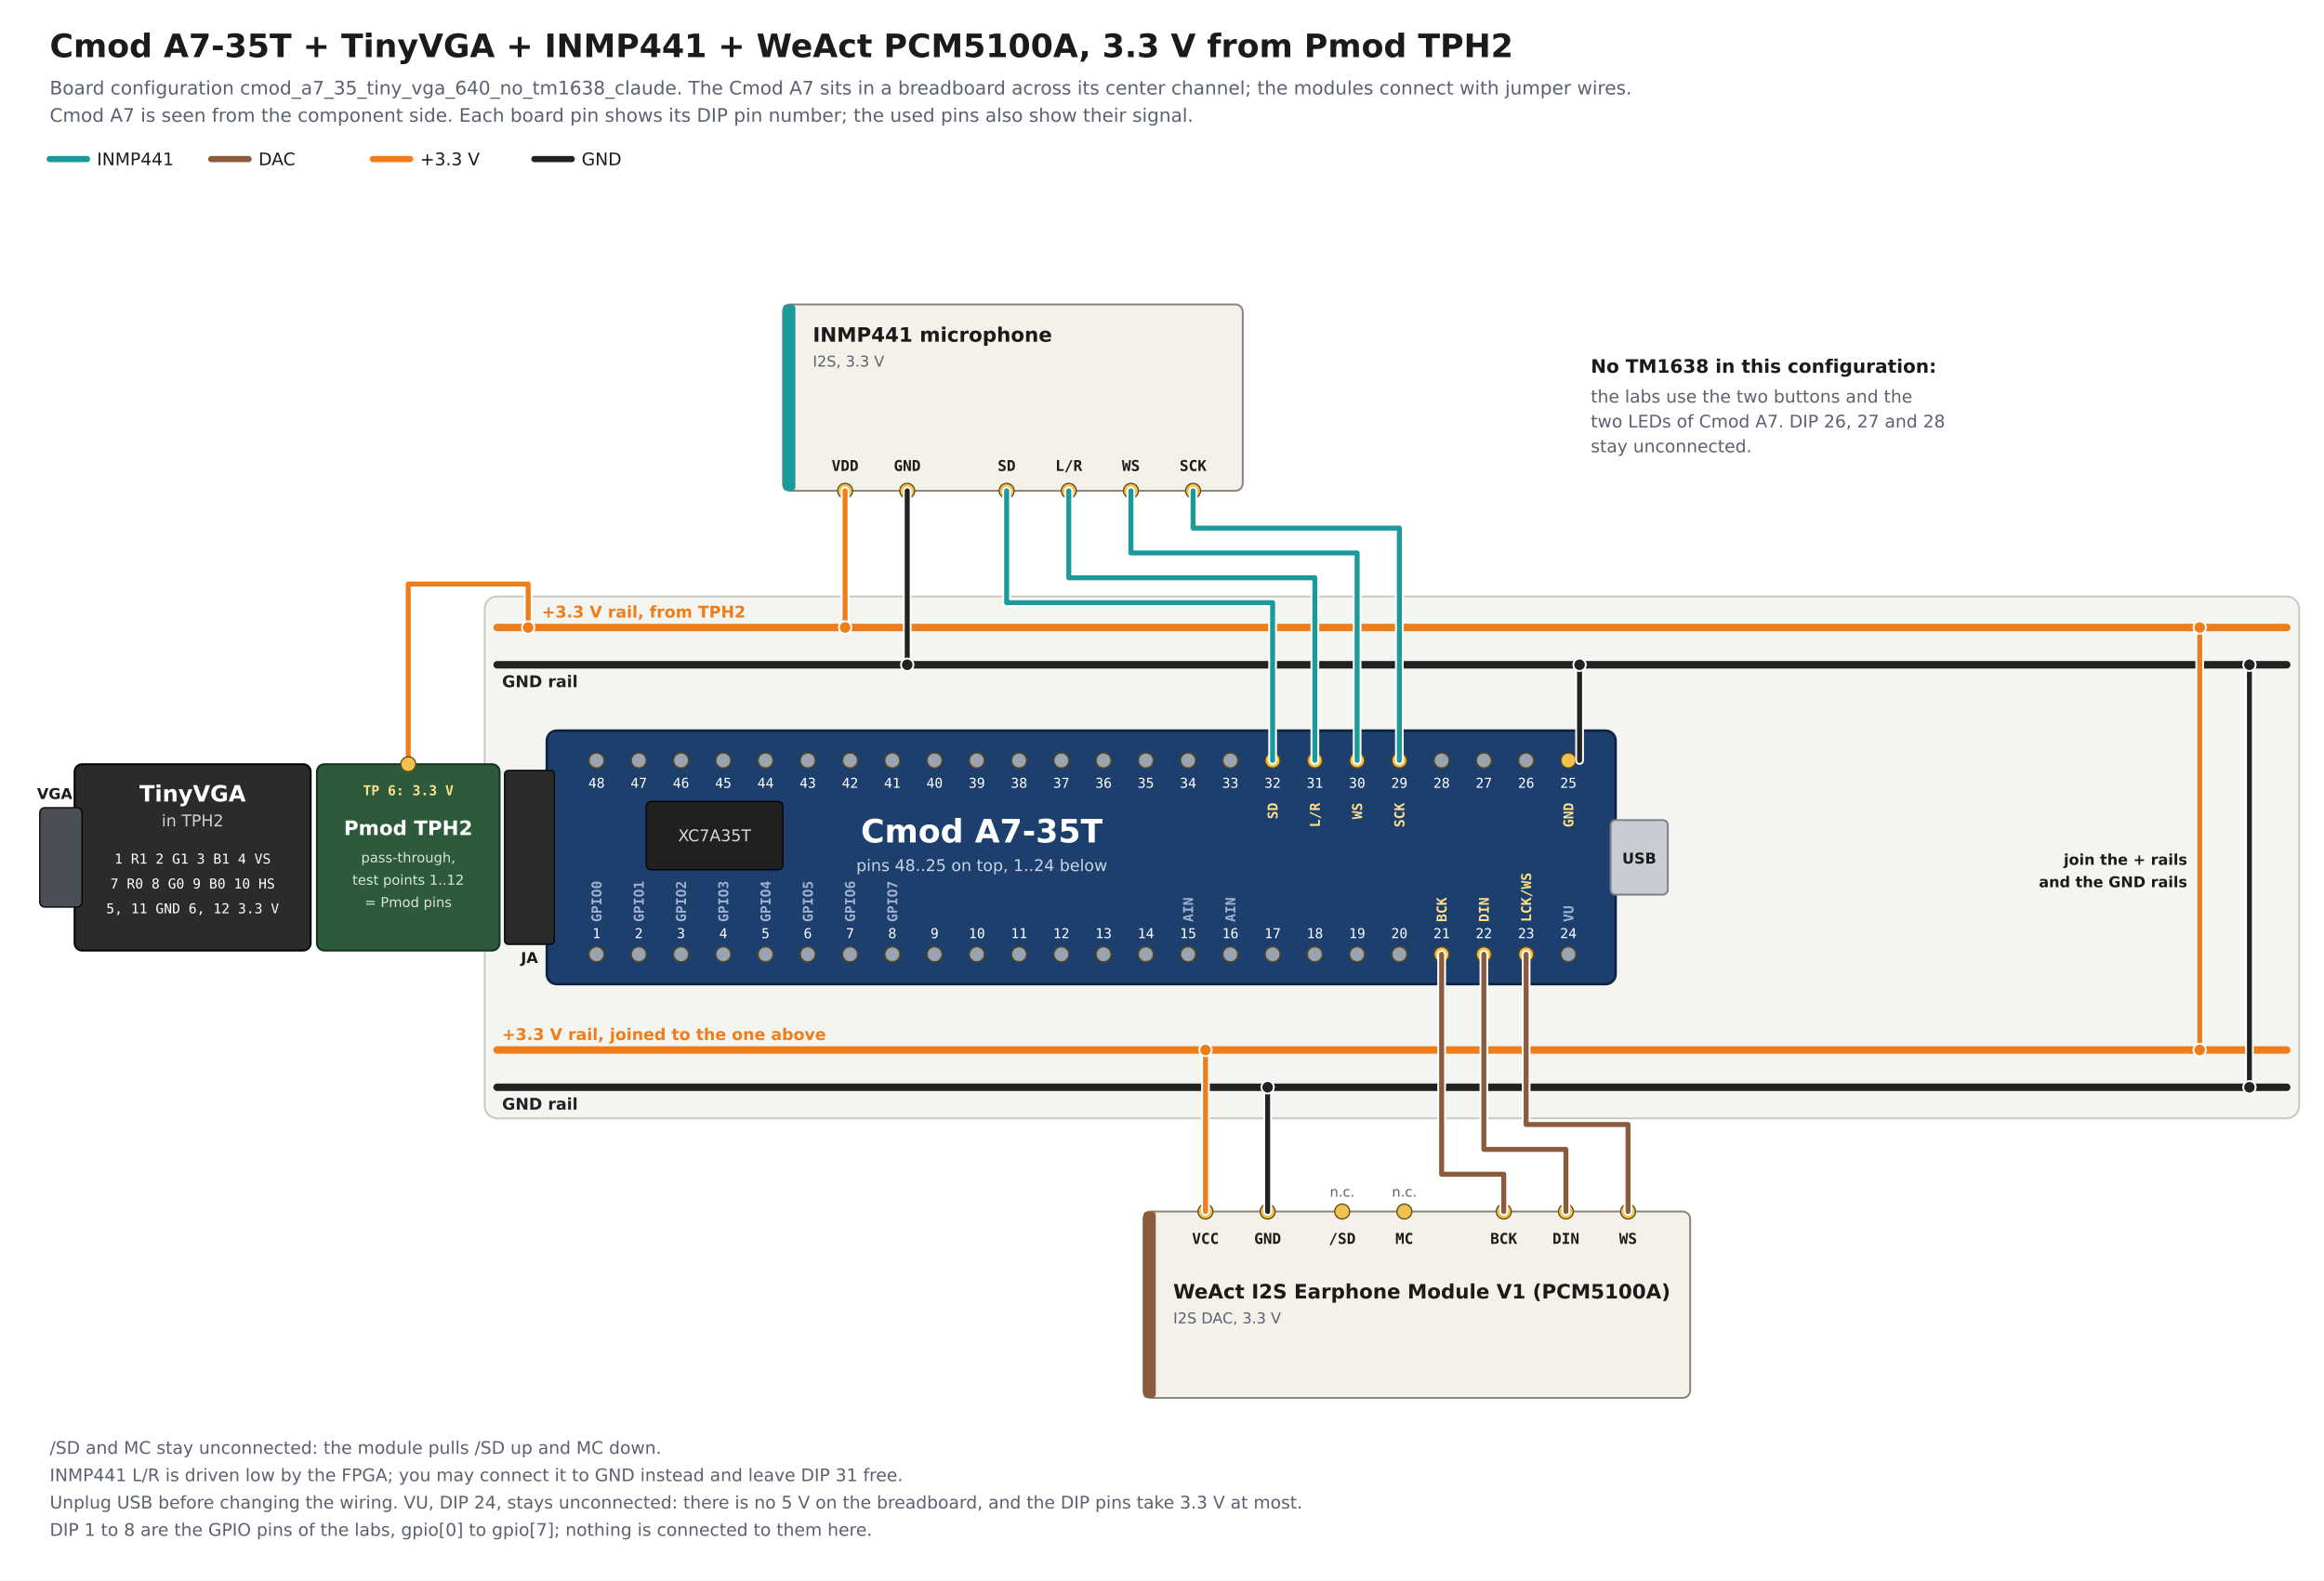
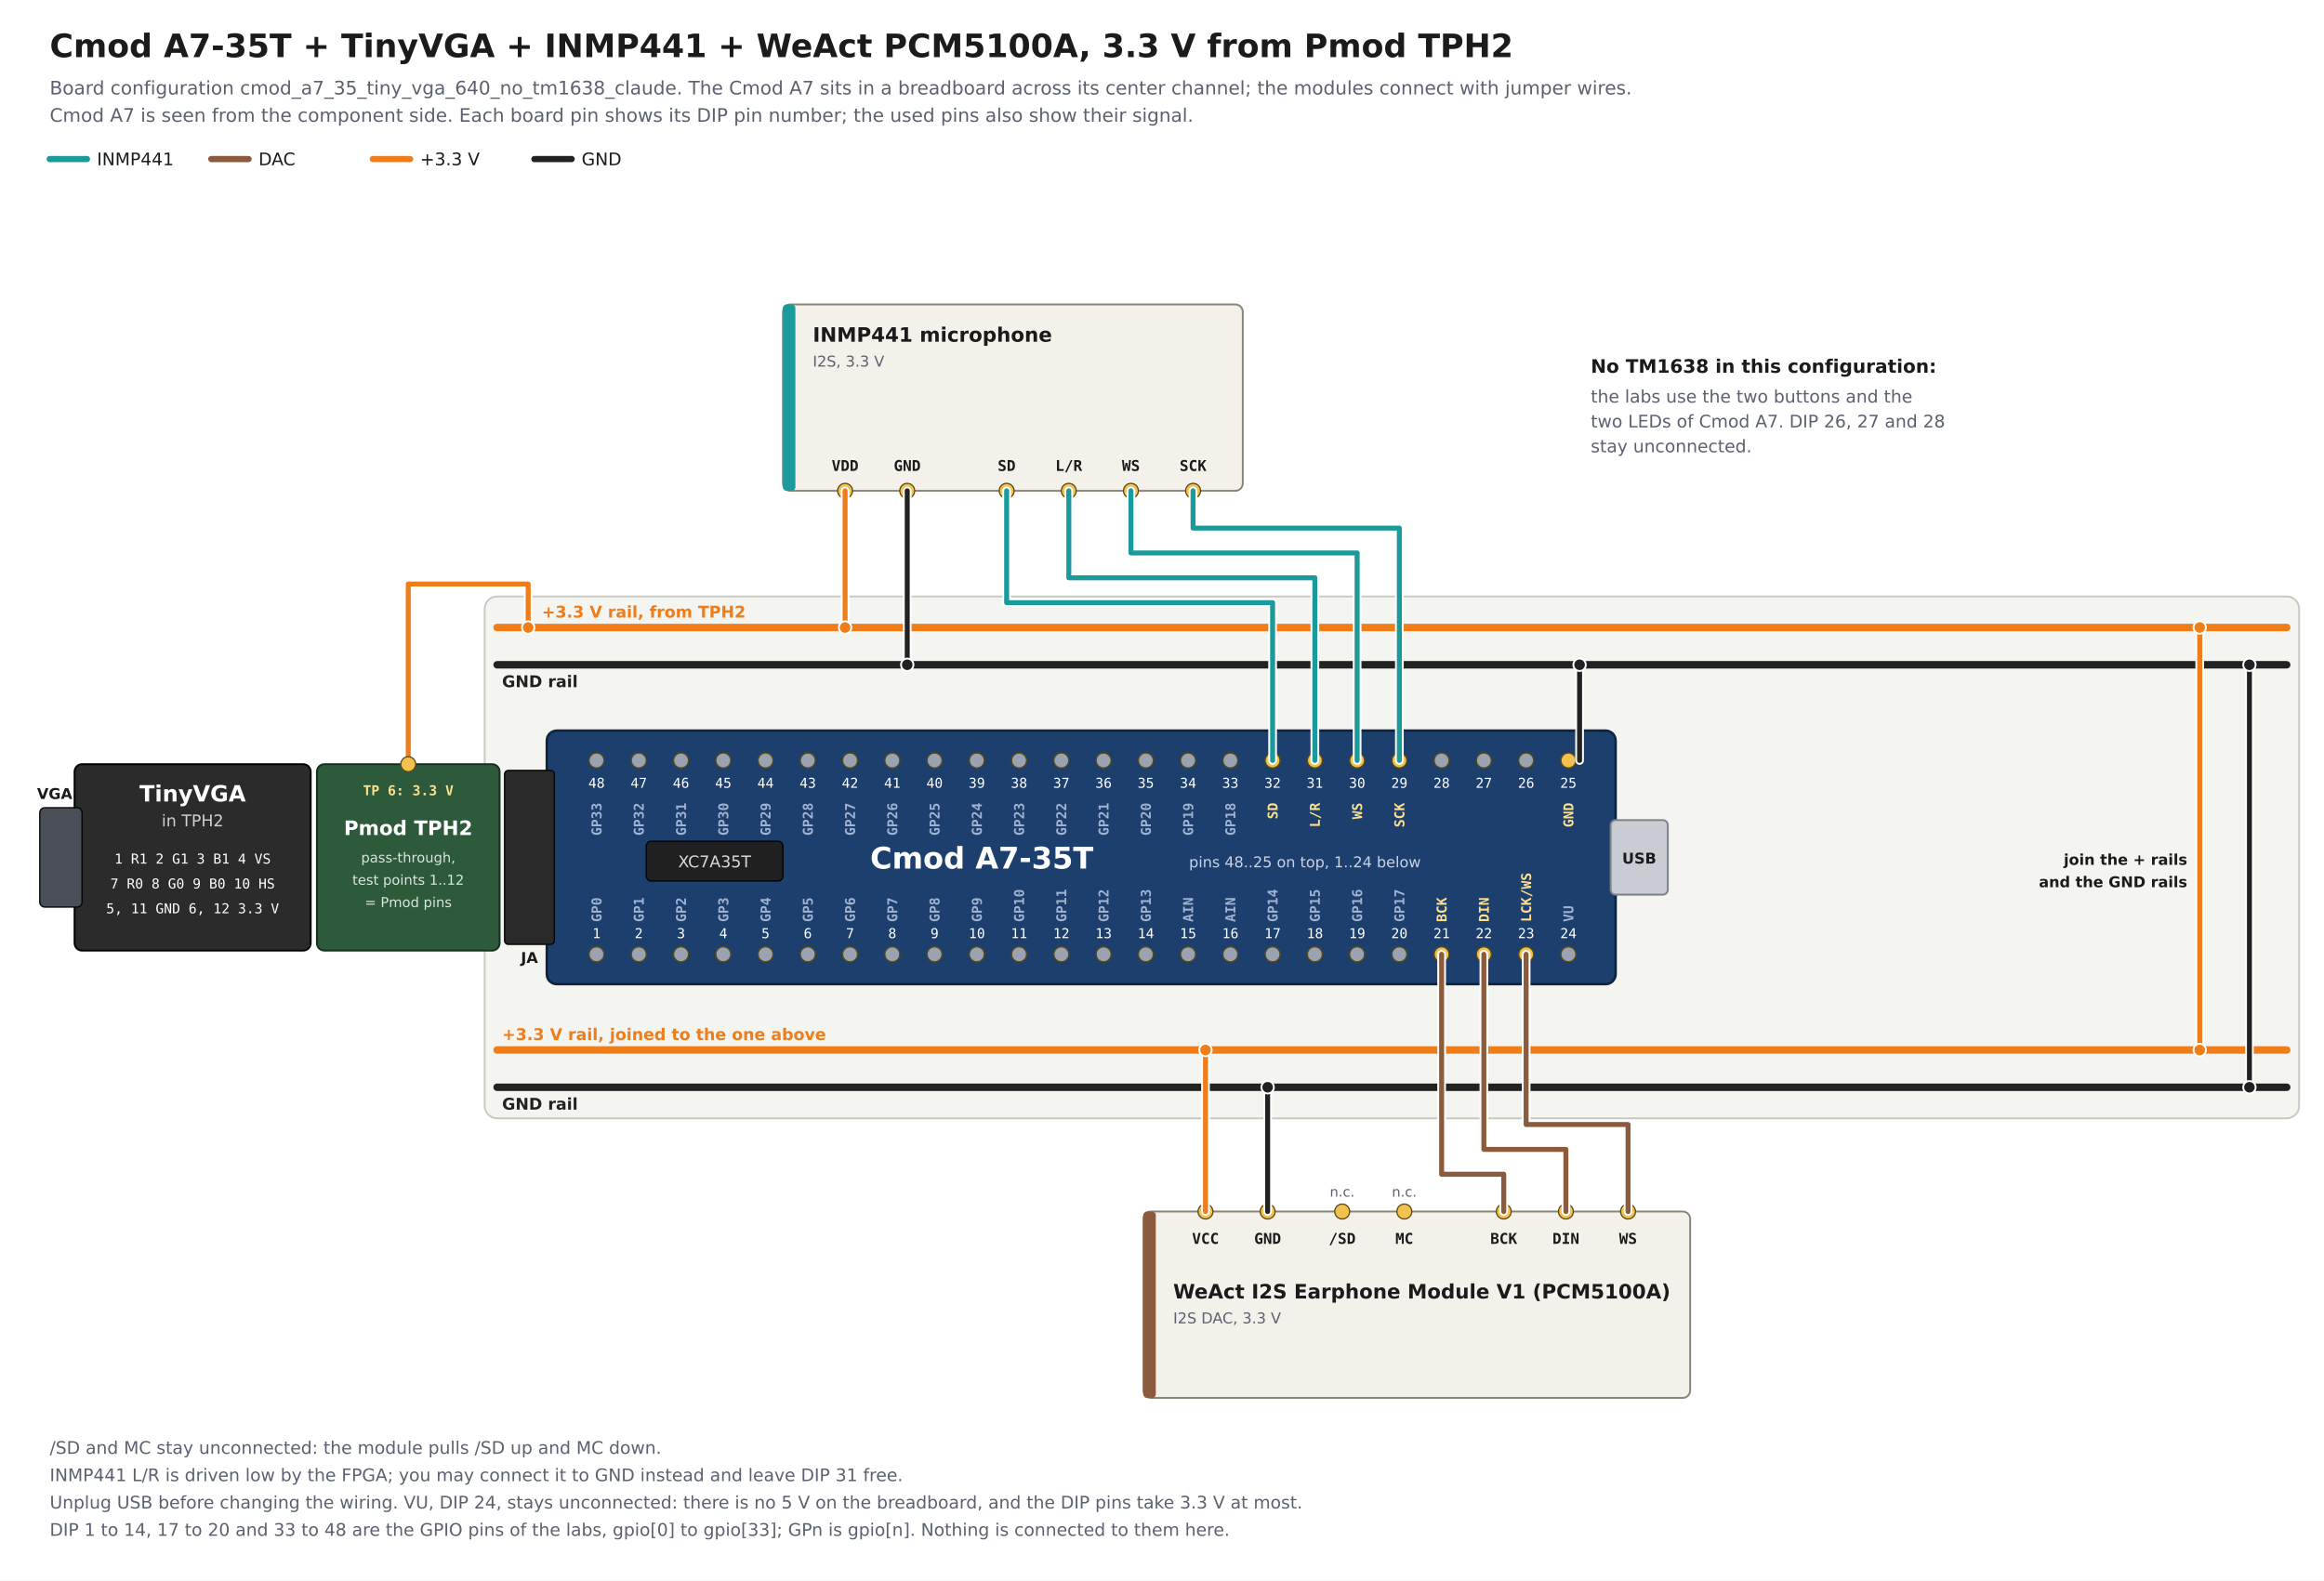
<svg xmlns="http://www.w3.org/2000/svg" width="1870" height="1272" viewBox="0 0 1870 1272">
  <rect width="1870" height="1272" fill="#ffffff" />
  <text x="40" y="46" font-family="DejaVu Sans, Liberation Sans, Arial, sans-serif" font-size="26" font-weight="bold" fill="#1b1b1b" text-anchor="start">Cmod A7-35T + TinyVGA + INMP441 + WeAct PCM5100A, 3.3 V from Pmod TPH2</text>
  <text x="40" y="76" font-family="DejaVu Sans, Liberation Sans, Arial, sans-serif" font-size="15" font-weight="normal" fill="#5b6170" text-anchor="start">Board configuration cmod_a7_35_tiny_vga_640_no_tm1638_claude. The Cmod A7 sits in a breadboard across its center channel; the modules connect with jumper wires.</text>
  <text x="40" y="98" font-family="DejaVu Sans, Liberation Sans, Arial, sans-serif" font-size="15" font-weight="normal" fill="#5b6170" text-anchor="start">Cmod A7 is seen from the component side. Each board pin shows its DIP pin number; the used pins also show their signal.</text>
  <line x1="40" y1="128" x2="70" y2="128" stroke="#1a9a9a" stroke-width="5" stroke-linecap="round" />
  <text x="78" y="133" font-family="DejaVu Sans, Liberation Sans, Arial, sans-serif" font-size="14" font-weight="normal" fill="#1b1b1b" text-anchor="start">INMP441</text>
  <line x1="170" y1="128" x2="200" y2="128" stroke="#8c5a3c" stroke-width="5" stroke-linecap="round" />
  <text x="208" y="133" font-family="DejaVu Sans, Liberation Sans, Arial, sans-serif" font-size="14" font-weight="normal" fill="#1b1b1b" text-anchor="start">DAC</text>
  <line x1="300" y1="128" x2="330" y2="128" stroke="#ef7d1a" stroke-width="5" stroke-linecap="round" />
  <text x="338" y="133" font-family="DejaVu Sans, Liberation Sans, Arial, sans-serif" font-size="14" font-weight="normal" fill="#1b1b1b" text-anchor="start">+3.3 V</text>
  <line x1="430" y1="128" x2="460" y2="128" stroke="#222222" stroke-width="5" stroke-linecap="round" />
  <text x="468" y="133" font-family="DejaVu Sans, Liberation Sans, Arial, sans-serif" font-size="14" font-weight="normal" fill="#1b1b1b" text-anchor="start">GND</text>
  <g transform="translate(150 0)">
    <rect x="240" y="480" width="1460" height="420" rx="10" fill="#f4f4f1" stroke="#c9c9c2" stroke-width="1.5" />
    <text x="286" y="497" font-family="DejaVu Sans, Liberation Sans, Arial, sans-serif" font-size="13" font-weight="bold" fill="#ef7d1a" text-anchor="start">+3.3 V rail, from TPH2</text>
    <text x="254" y="553" font-family="DejaVu Sans, Liberation Sans, Arial, sans-serif" font-size="13" font-weight="bold" fill="#222222" text-anchor="start">GND rail</text>
    <text x="254" y="837" font-family="DejaVu Sans, Liberation Sans, Arial, sans-serif" font-size="13" font-weight="bold" fill="#ef7d1a" text-anchor="start">+3.3 V rail, joined to the one above</text>
    <text x="254" y="893" font-family="DejaVu Sans, Liberation Sans, Arial, sans-serif" font-size="13" font-weight="bold" fill="#222222" text-anchor="start">GND rail</text>
    <line x1="250" y1="505" x2="1690" y2="505" stroke="#ef7d1a" stroke-width="6" stroke-linecap="round" />
    <line x1="250" y1="535" x2="1690" y2="535" stroke="#222222" stroke-width="6" stroke-linecap="round" />
    <line x1="250" y1="845" x2="1690" y2="845" stroke="#ef7d1a" stroke-width="6" stroke-linecap="round" />
    <line x1="250" y1="875" x2="1690" y2="875" stroke="#222222" stroke-width="6" stroke-linecap="round" />
    <rect x="290" y="588" width="860" height="204" rx="8" fill="#1d3f6e" stroke="#0e2340" stroke-width="2" />
    <rect x="1146" y="660" width="46" height="60" rx="4" fill="#c9ccd2" stroke="#7d828c" stroke-width="1.5" />
    <text x="1169" y="695" font-family="DejaVu Sans, Liberation Sans, Arial, sans-serif" font-size="12" font-weight="bold" fill="#1b1b1b" text-anchor="middle">USB</text>
-     <rect x="370" y="645" width="110" height="55" rx="4" fill="#202020" stroke="#000000" stroke-width="1" />
-     <text x="425" y="677" font-family="DejaVu Sans, Liberation Sans, Arial, sans-serif" font-size="13" font-weight="normal" fill="#d8d8d8" text-anchor="middle">XC7A35T</text>
-     <text x="640" y="678" font-family="DejaVu Sans, Liberation Sans, Arial, sans-serif" font-size="26" font-weight="bold" fill="#ffffff" text-anchor="middle">Cmod A7-35T</text>
-     <text x="640" y="701" font-family="DejaVu Sans, Liberation Sans, Arial, sans-serif" font-size="13" font-weight="normal" fill="#c7d3e6" text-anchor="middle">pins 48..25 on top, 1..24 below</text>
+     <rect x="370" y="677" width="110" height="32" rx="4" fill="#202020" stroke="#000000" stroke-width="1" />
+     <text x="425" y="698" font-family="DejaVu Sans, Liberation Sans, Arial, sans-serif" font-size="13" font-weight="normal" fill="#d8d8d8" text-anchor="middle">XC7A35T</text>
+     <text x="640" y="699" font-family="DejaVu Sans, Liberation Sans, Arial, sans-serif" font-size="24" font-weight="bold" fill="#ffffff" text-anchor="middle">Cmod A7-35T</text>
+     <text x="900" y="698" font-family="DejaVu Sans, Liberation Sans, Arial, sans-serif" font-size="12" font-weight="normal" fill="#c7d3e6" text-anchor="middle">pins 48..25 on top, 1..24 below</text>
    <circle cx="330" cy="768" r="6" fill="#9aa3b2" stroke="#5c4a12" stroke-width="1" />
    <text x="330" y="755" font-family="DejaVu Sans Mono, Liberation Mono, monospace" font-size="11" font-weight="normal" fill="#ffffff" text-anchor="middle">1</text>
-     <text x="334" y="742" font-family="DejaVu Sans Mono, Liberation Mono, monospace" font-size="11" font-weight="bold" fill="#9fb2cf" text-anchor="start" transform="rotate(-90 334 742)">GPIO0</text>
+     <text x="334" y="742" font-family="DejaVu Sans Mono, Liberation Mono, monospace" font-size="11" font-weight="bold" fill="#9fb2cf" text-anchor="start" transform="rotate(-90 334 742)">GP0</text>
    <circle cx="364" cy="768" r="6" fill="#9aa3b2" stroke="#5c4a12" stroke-width="1" />
    <text x="364" y="755" font-family="DejaVu Sans Mono, Liberation Mono, monospace" font-size="11" font-weight="normal" fill="#ffffff" text-anchor="middle">2</text>
-     <text x="368" y="742" font-family="DejaVu Sans Mono, Liberation Mono, monospace" font-size="11" font-weight="bold" fill="#9fb2cf" text-anchor="start" transform="rotate(-90 368 742)">GPIO1</text>
+     <text x="368" y="742" font-family="DejaVu Sans Mono, Liberation Mono, monospace" font-size="11" font-weight="bold" fill="#9fb2cf" text-anchor="start" transform="rotate(-90 368 742)">GP1</text>
    <circle cx="398" cy="768" r="6" fill="#9aa3b2" stroke="#5c4a12" stroke-width="1" />
    <text x="398" y="755" font-family="DejaVu Sans Mono, Liberation Mono, monospace" font-size="11" font-weight="normal" fill="#ffffff" text-anchor="middle">3</text>
-     <text x="402" y="742" font-family="DejaVu Sans Mono, Liberation Mono, monospace" font-size="11" font-weight="bold" fill="#9fb2cf" text-anchor="start" transform="rotate(-90 402 742)">GPIO2</text>
+     <text x="402" y="742" font-family="DejaVu Sans Mono, Liberation Mono, monospace" font-size="11" font-weight="bold" fill="#9fb2cf" text-anchor="start" transform="rotate(-90 402 742)">GP2</text>
    <circle cx="432" cy="768" r="6" fill="#9aa3b2" stroke="#5c4a12" stroke-width="1" />
    <text x="432" y="755" font-family="DejaVu Sans Mono, Liberation Mono, monospace" font-size="11" font-weight="normal" fill="#ffffff" text-anchor="middle">4</text>
-     <text x="436" y="742" font-family="DejaVu Sans Mono, Liberation Mono, monospace" font-size="11" font-weight="bold" fill="#9fb2cf" text-anchor="start" transform="rotate(-90 436 742)">GPIO3</text>
+     <text x="436" y="742" font-family="DejaVu Sans Mono, Liberation Mono, monospace" font-size="11" font-weight="bold" fill="#9fb2cf" text-anchor="start" transform="rotate(-90 436 742)">GP3</text>
    <circle cx="466" cy="768" r="6" fill="#9aa3b2" stroke="#5c4a12" stroke-width="1" />
    <text x="466" y="755" font-family="DejaVu Sans Mono, Liberation Mono, monospace" font-size="11" font-weight="normal" fill="#ffffff" text-anchor="middle">5</text>
-     <text x="470" y="742" font-family="DejaVu Sans Mono, Liberation Mono, monospace" font-size="11" font-weight="bold" fill="#9fb2cf" text-anchor="start" transform="rotate(-90 470 742)">GPIO4</text>
+     <text x="470" y="742" font-family="DejaVu Sans Mono, Liberation Mono, monospace" font-size="11" font-weight="bold" fill="#9fb2cf" text-anchor="start" transform="rotate(-90 470 742)">GP4</text>
    <circle cx="500" cy="768" r="6" fill="#9aa3b2" stroke="#5c4a12" stroke-width="1" />
    <text x="500" y="755" font-family="DejaVu Sans Mono, Liberation Mono, monospace" font-size="11" font-weight="normal" fill="#ffffff" text-anchor="middle">6</text>
-     <text x="504" y="742" font-family="DejaVu Sans Mono, Liberation Mono, monospace" font-size="11" font-weight="bold" fill="#9fb2cf" text-anchor="start" transform="rotate(-90 504 742)">GPIO5</text>
+     <text x="504" y="742" font-family="DejaVu Sans Mono, Liberation Mono, monospace" font-size="11" font-weight="bold" fill="#9fb2cf" text-anchor="start" transform="rotate(-90 504 742)">GP5</text>
    <circle cx="534" cy="768" r="6" fill="#9aa3b2" stroke="#5c4a12" stroke-width="1" />
    <text x="534" y="755" font-family="DejaVu Sans Mono, Liberation Mono, monospace" font-size="11" font-weight="normal" fill="#ffffff" text-anchor="middle">7</text>
-     <text x="538" y="742" font-family="DejaVu Sans Mono, Liberation Mono, monospace" font-size="11" font-weight="bold" fill="#9fb2cf" text-anchor="start" transform="rotate(-90 538 742)">GPIO6</text>
+     <text x="538" y="742" font-family="DejaVu Sans Mono, Liberation Mono, monospace" font-size="11" font-weight="bold" fill="#9fb2cf" text-anchor="start" transform="rotate(-90 538 742)">GP6</text>
    <circle cx="568" cy="768" r="6" fill="#9aa3b2" stroke="#5c4a12" stroke-width="1" />
    <text x="568" y="755" font-family="DejaVu Sans Mono, Liberation Mono, monospace" font-size="11" font-weight="normal" fill="#ffffff" text-anchor="middle">8</text>
-     <text x="572" y="742" font-family="DejaVu Sans Mono, Liberation Mono, monospace" font-size="11" font-weight="bold" fill="#9fb2cf" text-anchor="start" transform="rotate(-90 572 742)">GPIO7</text>
+     <text x="572" y="742" font-family="DejaVu Sans Mono, Liberation Mono, monospace" font-size="11" font-weight="bold" fill="#9fb2cf" text-anchor="start" transform="rotate(-90 572 742)">GP7</text>
    <circle cx="602" cy="768" r="6" fill="#9aa3b2" stroke="#5c4a12" stroke-width="1" />
    <text x="602" y="755" font-family="DejaVu Sans Mono, Liberation Mono, monospace" font-size="11" font-weight="normal" fill="#ffffff" text-anchor="middle">9</text>
+     <text x="606" y="742" font-family="DejaVu Sans Mono, Liberation Mono, monospace" font-size="11" font-weight="bold" fill="#9fb2cf" text-anchor="start" transform="rotate(-90 606 742)">GP8</text>
    <circle cx="636" cy="768" r="6" fill="#9aa3b2" stroke="#5c4a12" stroke-width="1" />
    <text x="636" y="755" font-family="DejaVu Sans Mono, Liberation Mono, monospace" font-size="11" font-weight="normal" fill="#ffffff" text-anchor="middle">10</text>
+     <text x="640" y="742" font-family="DejaVu Sans Mono, Liberation Mono, monospace" font-size="11" font-weight="bold" fill="#9fb2cf" text-anchor="start" transform="rotate(-90 640 742)">GP9</text>
    <circle cx="670" cy="768" r="6" fill="#9aa3b2" stroke="#5c4a12" stroke-width="1" />
    <text x="670" y="755" font-family="DejaVu Sans Mono, Liberation Mono, monospace" font-size="11" font-weight="normal" fill="#ffffff" text-anchor="middle">11</text>
+     <text x="674" y="742" font-family="DejaVu Sans Mono, Liberation Mono, monospace" font-size="11" font-weight="bold" fill="#9fb2cf" text-anchor="start" transform="rotate(-90 674 742)">GP10</text>
    <circle cx="704" cy="768" r="6" fill="#9aa3b2" stroke="#5c4a12" stroke-width="1" />
    <text x="704" y="755" font-family="DejaVu Sans Mono, Liberation Mono, monospace" font-size="11" font-weight="normal" fill="#ffffff" text-anchor="middle">12</text>
+     <text x="708" y="742" font-family="DejaVu Sans Mono, Liberation Mono, monospace" font-size="11" font-weight="bold" fill="#9fb2cf" text-anchor="start" transform="rotate(-90 708 742)">GP11</text>
    <circle cx="738" cy="768" r="6" fill="#9aa3b2" stroke="#5c4a12" stroke-width="1" />
    <text x="738" y="755" font-family="DejaVu Sans Mono, Liberation Mono, monospace" font-size="11" font-weight="normal" fill="#ffffff" text-anchor="middle">13</text>
+     <text x="742" y="742" font-family="DejaVu Sans Mono, Liberation Mono, monospace" font-size="11" font-weight="bold" fill="#9fb2cf" text-anchor="start" transform="rotate(-90 742 742)">GP12</text>
    <circle cx="772" cy="768" r="6" fill="#9aa3b2" stroke="#5c4a12" stroke-width="1" />
    <text x="772" y="755" font-family="DejaVu Sans Mono, Liberation Mono, monospace" font-size="11" font-weight="normal" fill="#ffffff" text-anchor="middle">14</text>
+     <text x="776" y="742" font-family="DejaVu Sans Mono, Liberation Mono, monospace" font-size="11" font-weight="bold" fill="#9fb2cf" text-anchor="start" transform="rotate(-90 776 742)">GP13</text>
    <circle cx="806" cy="768" r="6" fill="#9aa3b2" stroke="#5c4a12" stroke-width="1" />
    <text x="806" y="755" font-family="DejaVu Sans Mono, Liberation Mono, monospace" font-size="11" font-weight="normal" fill="#ffffff" text-anchor="middle">15</text>
    <text x="810" y="742" font-family="DejaVu Sans Mono, Liberation Mono, monospace" font-size="11" font-weight="bold" fill="#9fb2cf" text-anchor="start" transform="rotate(-90 810 742)">AIN</text>
    <circle cx="840" cy="768" r="6" fill="#9aa3b2" stroke="#5c4a12" stroke-width="1" />
    <text x="840" y="755" font-family="DejaVu Sans Mono, Liberation Mono, monospace" font-size="11" font-weight="normal" fill="#ffffff" text-anchor="middle">16</text>
    <text x="844" y="742" font-family="DejaVu Sans Mono, Liberation Mono, monospace" font-size="11" font-weight="bold" fill="#9fb2cf" text-anchor="start" transform="rotate(-90 844 742)">AIN</text>
    <circle cx="874" cy="768" r="6" fill="#9aa3b2" stroke="#5c4a12" stroke-width="1" />
    <text x="874" y="755" font-family="DejaVu Sans Mono, Liberation Mono, monospace" font-size="11" font-weight="normal" fill="#ffffff" text-anchor="middle">17</text>
+     <text x="878" y="742" font-family="DejaVu Sans Mono, Liberation Mono, monospace" font-size="11" font-weight="bold" fill="#9fb2cf" text-anchor="start" transform="rotate(-90 878 742)">GP14</text>
    <circle cx="908" cy="768" r="6" fill="#9aa3b2" stroke="#5c4a12" stroke-width="1" />
    <text x="908" y="755" font-family="DejaVu Sans Mono, Liberation Mono, monospace" font-size="11" font-weight="normal" fill="#ffffff" text-anchor="middle">18</text>
+     <text x="912" y="742" font-family="DejaVu Sans Mono, Liberation Mono, monospace" font-size="11" font-weight="bold" fill="#9fb2cf" text-anchor="start" transform="rotate(-90 912 742)">GP15</text>
    <circle cx="942" cy="768" r="6" fill="#9aa3b2" stroke="#5c4a12" stroke-width="1" />
    <text x="942" y="755" font-family="DejaVu Sans Mono, Liberation Mono, monospace" font-size="11" font-weight="normal" fill="#ffffff" text-anchor="middle">19</text>
+     <text x="946" y="742" font-family="DejaVu Sans Mono, Liberation Mono, monospace" font-size="11" font-weight="bold" fill="#9fb2cf" text-anchor="start" transform="rotate(-90 946 742)">GP16</text>
    <circle cx="976" cy="768" r="6" fill="#9aa3b2" stroke="#5c4a12" stroke-width="1" />
    <text x="976" y="755" font-family="DejaVu Sans Mono, Liberation Mono, monospace" font-size="11" font-weight="normal" fill="#ffffff" text-anchor="middle">20</text>
+     <text x="980" y="742" font-family="DejaVu Sans Mono, Liberation Mono, monospace" font-size="11" font-weight="bold" fill="#9fb2cf" text-anchor="start" transform="rotate(-90 980 742)">GP17</text>
    <circle cx="1010" cy="768" r="6" fill="#f2c14e" stroke="#5c4a12" stroke-width="1" />
    <text x="1010" y="755" font-family="DejaVu Sans Mono, Liberation Mono, monospace" font-size="11" font-weight="normal" fill="#ffffff" text-anchor="middle">21</text>
    <text x="1014" y="742" font-family="DejaVu Sans Mono, Liberation Mono, monospace" font-size="11" font-weight="bold" fill="#ffe08a" text-anchor="start" transform="rotate(-90 1014 742)">BCK</text>
    <circle cx="1044" cy="768" r="6" fill="#f2c14e" stroke="#5c4a12" stroke-width="1" />
    <text x="1044" y="755" font-family="DejaVu Sans Mono, Liberation Mono, monospace" font-size="11" font-weight="normal" fill="#ffffff" text-anchor="middle">22</text>
    <text x="1048" y="742" font-family="DejaVu Sans Mono, Liberation Mono, monospace" font-size="11" font-weight="bold" fill="#ffe08a" text-anchor="start" transform="rotate(-90 1048 742)">DIN</text>
    <circle cx="1078" cy="768" r="6" fill="#f2c14e" stroke="#5c4a12" stroke-width="1" />
    <text x="1078" y="755" font-family="DejaVu Sans Mono, Liberation Mono, monospace" font-size="11" font-weight="normal" fill="#ffffff" text-anchor="middle">23</text>
    <text x="1082" y="742" font-family="DejaVu Sans Mono, Liberation Mono, monospace" font-size="11" font-weight="bold" fill="#ffe08a" text-anchor="start" transform="rotate(-90 1082 742)">LCK/WS</text>
    <circle cx="1112" cy="768" r="6" fill="#9aa3b2" stroke="#5c4a12" stroke-width="1" />
    <text x="1112" y="755" font-family="DejaVu Sans Mono, Liberation Mono, monospace" font-size="11" font-weight="normal" fill="#ffffff" text-anchor="middle">24</text>
    <text x="1116" y="742" font-family="DejaVu Sans Mono, Liberation Mono, monospace" font-size="11" font-weight="bold" fill="#9fb2cf" text-anchor="start" transform="rotate(-90 1116 742)">VU</text>
    <circle cx="1112" cy="612" r="6" fill="#f2c14e" stroke="#5c4a12" stroke-width="1" />
    <text x="1112" y="634" font-family="DejaVu Sans Mono, Liberation Mono, monospace" font-size="11" font-weight="normal" fill="#ffffff" text-anchor="middle">25</text>
    <text x="1116" y="646" font-family="DejaVu Sans Mono, Liberation Mono, monospace" font-size="11" font-weight="bold" fill="#ffe08a" text-anchor="end" transform="rotate(-90 1116 646)">GND</text>
    <circle cx="1078" cy="612" r="6" fill="#9aa3b2" stroke="#5c4a12" stroke-width="1" />
    <text x="1078" y="634" font-family="DejaVu Sans Mono, Liberation Mono, monospace" font-size="11" font-weight="normal" fill="#ffffff" text-anchor="middle">26</text>
    <circle cx="1044" cy="612" r="6" fill="#9aa3b2" stroke="#5c4a12" stroke-width="1" />
    <text x="1044" y="634" font-family="DejaVu Sans Mono, Liberation Mono, monospace" font-size="11" font-weight="normal" fill="#ffffff" text-anchor="middle">27</text>
    <circle cx="1010" cy="612" r="6" fill="#9aa3b2" stroke="#5c4a12" stroke-width="1" />
    <text x="1010" y="634" font-family="DejaVu Sans Mono, Liberation Mono, monospace" font-size="11" font-weight="normal" fill="#ffffff" text-anchor="middle">28</text>
    <circle cx="976" cy="612" r="6" fill="#f2c14e" stroke="#5c4a12" stroke-width="1" />
    <text x="976" y="634" font-family="DejaVu Sans Mono, Liberation Mono, monospace" font-size="11" font-weight="normal" fill="#ffffff" text-anchor="middle">29</text>
    <text x="980" y="646" font-family="DejaVu Sans Mono, Liberation Mono, monospace" font-size="11" font-weight="bold" fill="#ffe08a" text-anchor="end" transform="rotate(-90 980 646)">SCK</text>
    <circle cx="942" cy="612" r="6" fill="#f2c14e" stroke="#5c4a12" stroke-width="1" />
    <text x="942" y="634" font-family="DejaVu Sans Mono, Liberation Mono, monospace" font-size="11" font-weight="normal" fill="#ffffff" text-anchor="middle">30</text>
    <text x="946" y="646" font-family="DejaVu Sans Mono, Liberation Mono, monospace" font-size="11" font-weight="bold" fill="#ffe08a" text-anchor="end" transform="rotate(-90 946 646)">WS</text>
    <circle cx="908" cy="612" r="6" fill="#f2c14e" stroke="#5c4a12" stroke-width="1" />
    <text x="908" y="634" font-family="DejaVu Sans Mono, Liberation Mono, monospace" font-size="11" font-weight="normal" fill="#ffffff" text-anchor="middle">31</text>
    <text x="912" y="646" font-family="DejaVu Sans Mono, Liberation Mono, monospace" font-size="11" font-weight="bold" fill="#ffe08a" text-anchor="end" transform="rotate(-90 912 646)">L/R</text>
    <circle cx="874" cy="612" r="6" fill="#f2c14e" stroke="#5c4a12" stroke-width="1" />
    <text x="874" y="634" font-family="DejaVu Sans Mono, Liberation Mono, monospace" font-size="11" font-weight="normal" fill="#ffffff" text-anchor="middle">32</text>
    <text x="878" y="646" font-family="DejaVu Sans Mono, Liberation Mono, monospace" font-size="11" font-weight="bold" fill="#ffe08a" text-anchor="end" transform="rotate(-90 878 646)">SD</text>
    <circle cx="840" cy="612" r="6" fill="#9aa3b2" stroke="#5c4a12" stroke-width="1" />
    <text x="840" y="634" font-family="DejaVu Sans Mono, Liberation Mono, monospace" font-size="11" font-weight="normal" fill="#ffffff" text-anchor="middle">33</text>
+     <text x="844" y="646" font-family="DejaVu Sans Mono, Liberation Mono, monospace" font-size="11" font-weight="bold" fill="#9fb2cf" text-anchor="end" transform="rotate(-90 844 646)">GP18</text>
    <circle cx="806" cy="612" r="6" fill="#9aa3b2" stroke="#5c4a12" stroke-width="1" />
    <text x="806" y="634" font-family="DejaVu Sans Mono, Liberation Mono, monospace" font-size="11" font-weight="normal" fill="#ffffff" text-anchor="middle">34</text>
+     <text x="810" y="646" font-family="DejaVu Sans Mono, Liberation Mono, monospace" font-size="11" font-weight="bold" fill="#9fb2cf" text-anchor="end" transform="rotate(-90 810 646)">GP19</text>
    <circle cx="772" cy="612" r="6" fill="#9aa3b2" stroke="#5c4a12" stroke-width="1" />
    <text x="772" y="634" font-family="DejaVu Sans Mono, Liberation Mono, monospace" font-size="11" font-weight="normal" fill="#ffffff" text-anchor="middle">35</text>
+     <text x="776" y="646" font-family="DejaVu Sans Mono, Liberation Mono, monospace" font-size="11" font-weight="bold" fill="#9fb2cf" text-anchor="end" transform="rotate(-90 776 646)">GP20</text>
    <circle cx="738" cy="612" r="6" fill="#9aa3b2" stroke="#5c4a12" stroke-width="1" />
    <text x="738" y="634" font-family="DejaVu Sans Mono, Liberation Mono, monospace" font-size="11" font-weight="normal" fill="#ffffff" text-anchor="middle">36</text>
+     <text x="742" y="646" font-family="DejaVu Sans Mono, Liberation Mono, monospace" font-size="11" font-weight="bold" fill="#9fb2cf" text-anchor="end" transform="rotate(-90 742 646)">GP21</text>
    <circle cx="704" cy="612" r="6" fill="#9aa3b2" stroke="#5c4a12" stroke-width="1" />
    <text x="704" y="634" font-family="DejaVu Sans Mono, Liberation Mono, monospace" font-size="11" font-weight="normal" fill="#ffffff" text-anchor="middle">37</text>
+     <text x="708" y="646" font-family="DejaVu Sans Mono, Liberation Mono, monospace" font-size="11" font-weight="bold" fill="#9fb2cf" text-anchor="end" transform="rotate(-90 708 646)">GP22</text>
    <circle cx="670" cy="612" r="6" fill="#9aa3b2" stroke="#5c4a12" stroke-width="1" />
    <text x="670" y="634" font-family="DejaVu Sans Mono, Liberation Mono, monospace" font-size="11" font-weight="normal" fill="#ffffff" text-anchor="middle">38</text>
+     <text x="674" y="646" font-family="DejaVu Sans Mono, Liberation Mono, monospace" font-size="11" font-weight="bold" fill="#9fb2cf" text-anchor="end" transform="rotate(-90 674 646)">GP23</text>
    <circle cx="636" cy="612" r="6" fill="#9aa3b2" stroke="#5c4a12" stroke-width="1" />
    <text x="636" y="634" font-family="DejaVu Sans Mono, Liberation Mono, monospace" font-size="11" font-weight="normal" fill="#ffffff" text-anchor="middle">39</text>
+     <text x="640" y="646" font-family="DejaVu Sans Mono, Liberation Mono, monospace" font-size="11" font-weight="bold" fill="#9fb2cf" text-anchor="end" transform="rotate(-90 640 646)">GP24</text>
    <circle cx="602" cy="612" r="6" fill="#9aa3b2" stroke="#5c4a12" stroke-width="1" />
    <text x="602" y="634" font-family="DejaVu Sans Mono, Liberation Mono, monospace" font-size="11" font-weight="normal" fill="#ffffff" text-anchor="middle">40</text>
+     <text x="606" y="646" font-family="DejaVu Sans Mono, Liberation Mono, monospace" font-size="11" font-weight="bold" fill="#9fb2cf" text-anchor="end" transform="rotate(-90 606 646)">GP25</text>
    <circle cx="568" cy="612" r="6" fill="#9aa3b2" stroke="#5c4a12" stroke-width="1" />
    <text x="568" y="634" font-family="DejaVu Sans Mono, Liberation Mono, monospace" font-size="11" font-weight="normal" fill="#ffffff" text-anchor="middle">41</text>
+     <text x="572" y="646" font-family="DejaVu Sans Mono, Liberation Mono, monospace" font-size="11" font-weight="bold" fill="#9fb2cf" text-anchor="end" transform="rotate(-90 572 646)">GP26</text>
    <circle cx="534" cy="612" r="6" fill="#9aa3b2" stroke="#5c4a12" stroke-width="1" />
    <text x="534" y="634" font-family="DejaVu Sans Mono, Liberation Mono, monospace" font-size="11" font-weight="normal" fill="#ffffff" text-anchor="middle">42</text>
+     <text x="538" y="646" font-family="DejaVu Sans Mono, Liberation Mono, monospace" font-size="11" font-weight="bold" fill="#9fb2cf" text-anchor="end" transform="rotate(-90 538 646)">GP27</text>
    <circle cx="500" cy="612" r="6" fill="#9aa3b2" stroke="#5c4a12" stroke-width="1" />
    <text x="500" y="634" font-family="DejaVu Sans Mono, Liberation Mono, monospace" font-size="11" font-weight="normal" fill="#ffffff" text-anchor="middle">43</text>
+     <text x="504" y="646" font-family="DejaVu Sans Mono, Liberation Mono, monospace" font-size="11" font-weight="bold" fill="#9fb2cf" text-anchor="end" transform="rotate(-90 504 646)">GP28</text>
    <circle cx="466" cy="612" r="6" fill="#9aa3b2" stroke="#5c4a12" stroke-width="1" />
    <text x="466" y="634" font-family="DejaVu Sans Mono, Liberation Mono, monospace" font-size="11" font-weight="normal" fill="#ffffff" text-anchor="middle">44</text>
+     <text x="470" y="646" font-family="DejaVu Sans Mono, Liberation Mono, monospace" font-size="11" font-weight="bold" fill="#9fb2cf" text-anchor="end" transform="rotate(-90 470 646)">GP29</text>
    <circle cx="432" cy="612" r="6" fill="#9aa3b2" stroke="#5c4a12" stroke-width="1" />
    <text x="432" y="634" font-family="DejaVu Sans Mono, Liberation Mono, monospace" font-size="11" font-weight="normal" fill="#ffffff" text-anchor="middle">45</text>
+     <text x="436" y="646" font-family="DejaVu Sans Mono, Liberation Mono, monospace" font-size="11" font-weight="bold" fill="#9fb2cf" text-anchor="end" transform="rotate(-90 436 646)">GP30</text>
    <circle cx="398" cy="612" r="6" fill="#9aa3b2" stroke="#5c4a12" stroke-width="1" />
    <text x="398" y="634" font-family="DejaVu Sans Mono, Liberation Mono, monospace" font-size="11" font-weight="normal" fill="#ffffff" text-anchor="middle">46</text>
+     <text x="402" y="646" font-family="DejaVu Sans Mono, Liberation Mono, monospace" font-size="11" font-weight="bold" fill="#9fb2cf" text-anchor="end" transform="rotate(-90 402 646)">GP31</text>
    <circle cx="364" cy="612" r="6" fill="#9aa3b2" stroke="#5c4a12" stroke-width="1" />
    <text x="364" y="634" font-family="DejaVu Sans Mono, Liberation Mono, monospace" font-size="11" font-weight="normal" fill="#ffffff" text-anchor="middle">47</text>
+     <text x="368" y="646" font-family="DejaVu Sans Mono, Liberation Mono, monospace" font-size="11" font-weight="bold" fill="#9fb2cf" text-anchor="end" transform="rotate(-90 368 646)">GP32</text>
    <circle cx="330" cy="612" r="6" fill="#9aa3b2" stroke="#5c4a12" stroke-width="1" />
    <text x="330" y="634" font-family="DejaVu Sans Mono, Liberation Mono, monospace" font-size="11" font-weight="normal" fill="#ffffff" text-anchor="middle">48</text>
+     <text x="334" y="646" font-family="DejaVu Sans Mono, Liberation Mono, monospace" font-size="11" font-weight="bold" fill="#9fb2cf" text-anchor="end" transform="rotate(-90 334 646)">GP33</text>
    <rect x="256" y="620" width="40" height="140" rx="3" fill="#2a2a2a" stroke="#000000" stroke-width="1" />
    <text x="276" y="775" font-family="DejaVu Sans, Liberation Sans, Arial, sans-serif" font-size="12" font-weight="bold" fill="#1b1b1b" text-anchor="middle">JA</text>
    <rect x="105" y="615" width="147" height="150" rx="6" fill="#2e5a3c" stroke="#14301e" stroke-width="1.5" />
    <text x="178.5" y="640" font-family="DejaVu Sans Mono, Liberation Mono, monospace" font-size="11" font-weight="bold" fill="#ffe08a" text-anchor="middle">TP 6: 3.3 V</text>
    <text x="178.5" y="672" font-family="DejaVu Sans, Liberation Sans, Arial, sans-serif" font-size="16" font-weight="bold" fill="#ffffff" text-anchor="middle">Pmod TPH2</text>
    <text x="178.5" y="694" font-family="DejaVu Sans, Liberation Sans, Arial, sans-serif" font-size="11" font-weight="normal" fill="#d8e6dc" text-anchor="middle">pass-through,</text>
    <text x="178.5" y="712" font-family="DejaVu Sans, Liberation Sans, Arial, sans-serif" font-size="11" font-weight="normal" fill="#d8e6dc" text-anchor="middle">test points 1..12</text>
    <text x="178.5" y="730" font-family="DejaVu Sans, Liberation Sans, Arial, sans-serif" font-size="11" font-weight="normal" fill="#d8e6dc" text-anchor="middle">= Pmod pins</text>
    <polyline points="178.5,615 178.5,470 275,470 275,505" fill="none" stroke="#ffffff" stroke-width="7" stroke-linejoin="round" stroke-linecap="round" />
    <polyline points="178.5,615 178.5,470 275,470 275,505" fill="none" stroke="#ef7d1a" stroke-width="4" stroke-linejoin="round" stroke-linecap="round" />
    <circle cx="178.5" cy="615" r="6" fill="#f2c14e" stroke="#5c4a12" stroke-width="1" />
    <circle cx="275" cy="505" r="5" fill="#ef7d1a" stroke="#ffffff" stroke-width="1.5" />
    <rect x="-90" y="615" width="190" height="150" rx="6" fill="#2b2b2b" stroke="#000000" stroke-width="1.5" />
    <rect x="-118" y="650" width="34" height="80" rx="4" fill="#4a4f57" stroke="#000000" stroke-width="1" />
    <text x="5" y="645" font-family="DejaVu Sans, Liberation Sans, Arial, sans-serif" font-size="18" font-weight="bold" fill="#ffffff" text-anchor="middle">TinyVGA</text>
    <text x="5" y="665" font-family="DejaVu Sans, Liberation Sans, Arial, sans-serif" font-size="13" font-weight="normal" fill="#d0d0d0" text-anchor="middle">in TPH2</text>
    <text x="5" y="695" font-family="DejaVu Sans Mono, Liberation Mono, monospace" font-size="11" font-weight="normal" fill="#ffffff" text-anchor="middle">1 R1  2 G1  3 B1  4 VS</text>
    <text x="5" y="715" font-family="DejaVu Sans Mono, Liberation Mono, monospace" font-size="11" font-weight="normal" fill="#ffffff" text-anchor="middle">7 R0  8 G0  9 B0 10 HS</text>
    <text x="5" y="735" font-family="DejaVu Sans Mono, Liberation Mono, monospace" font-size="11" font-weight="normal" fill="#ffffff" text-anchor="middle">5, 11 GND   6, 12 3.3 V</text>
    <text x="-106" y="643" font-family="DejaVu Sans, Liberation Sans, Arial, sans-serif" font-size="12" font-weight="bold" fill="#1b1b1b" text-anchor="middle">VGA</text>
    <polyline points="1121,612 1121,535" fill="none" stroke="#ffffff" stroke-width="7" stroke-linejoin="round" stroke-linecap="round" />
    <polyline points="1121,612 1121,535" fill="none" stroke="#222222" stroke-width="4" stroke-linejoin="round" stroke-linecap="round" />
    <circle cx="1121" cy="535" r="5" fill="#222222" stroke="#ffffff" stroke-width="1.5" />
    <polyline points="1620,505 1620,845" fill="none" stroke="#ffffff" stroke-width="7" stroke-linejoin="round" stroke-linecap="round" />
    <polyline points="1620,505 1620,845" fill="none" stroke="#ef7d1a" stroke-width="4" stroke-linejoin="round" stroke-linecap="round" />
    <circle cx="1620" cy="505" r="5" fill="#ef7d1a" stroke="#ffffff" stroke-width="1.5" />
    <circle cx="1620" cy="845" r="5" fill="#ef7d1a" stroke="#ffffff" stroke-width="1.5" />
    <polyline points="1660,535 1660,875" fill="none" stroke="#ffffff" stroke-width="7" stroke-linejoin="round" stroke-linecap="round" />
    <polyline points="1660,535 1660,875" fill="none" stroke="#222222" stroke-width="4" stroke-linejoin="round" stroke-linecap="round" />
    <circle cx="1660" cy="535" r="5" fill="#222222" stroke="#ffffff" stroke-width="1.5" />
    <circle cx="1660" cy="875" r="5" fill="#222222" stroke="#ffffff" stroke-width="1.5" />
    <text x="1610" y="696" font-family="DejaVu Sans, Liberation Sans, Arial, sans-serif" font-size="12" font-weight="bold" fill="#1b1b1b" text-anchor="end">join the + rails</text>
    <text x="1610" y="714" font-family="DejaVu Sans, Liberation Sans, Arial, sans-serif" font-size="12" font-weight="bold" fill="#1b1b1b" text-anchor="end">and the GND rails</text>
    <rect x="480" y="245" width="370" height="150" rx="6" fill="#f3f1ea" stroke="#8a8577" stroke-width="1.5" />
    <rect x="480" y="245" width="10" height="150" rx="3" fill="#1a9a9a" stroke="none" stroke-width="1" />
    <text x="504" y="275" font-family="DejaVu Sans, Liberation Sans, Arial, sans-serif" font-size="16" font-weight="bold" fill="#1b1b1b" text-anchor="start">INMP441 microphone</text>
    <text x="504" y="295" font-family="DejaVu Sans, Liberation Sans, Arial, sans-serif" font-size="12" font-weight="normal" fill="#5b6170" text-anchor="start">I2S, 3.3 V</text>
    <circle cx="530" cy="395" r="6" fill="#f2c14e" stroke="#5c4a12" stroke-width="1" />
    <text x="530" y="379" font-family="DejaVu Sans Mono, Liberation Mono, monospace" font-size="12" font-weight="bold" fill="#1b1b1b" text-anchor="middle">VDD</text>
    <circle cx="580" cy="395" r="6" fill="#f2c14e" stroke="#5c4a12" stroke-width="1" />
    <text x="580" y="379" font-family="DejaVu Sans Mono, Liberation Mono, monospace" font-size="12" font-weight="bold" fill="#1b1b1b" text-anchor="middle">GND</text>
    <circle cx="660" cy="395" r="6" fill="#f2c14e" stroke="#5c4a12" stroke-width="1" />
    <text x="660" y="379" font-family="DejaVu Sans Mono, Liberation Mono, monospace" font-size="12" font-weight="bold" fill="#1b1b1b" text-anchor="middle">SD</text>
    <circle cx="710" cy="395" r="6" fill="#f2c14e" stroke="#5c4a12" stroke-width="1" />
    <text x="710" y="379" font-family="DejaVu Sans Mono, Liberation Mono, monospace" font-size="12" font-weight="bold" fill="#1b1b1b" text-anchor="middle">L/R</text>
    <circle cx="760" cy="395" r="6" fill="#f2c14e" stroke="#5c4a12" stroke-width="1" />
    <text x="760" y="379" font-family="DejaVu Sans Mono, Liberation Mono, monospace" font-size="12" font-weight="bold" fill="#1b1b1b" text-anchor="middle">WS</text>
    <circle cx="810" cy="395" r="6" fill="#f2c14e" stroke="#5c4a12" stroke-width="1" />
    <text x="810" y="379" font-family="DejaVu Sans Mono, Liberation Mono, monospace" font-size="12" font-weight="bold" fill="#1b1b1b" text-anchor="middle">SCK</text>
    <polyline points="530,395 530,505" fill="none" stroke="#ffffff" stroke-width="7" stroke-linejoin="round" stroke-linecap="round" />
    <polyline points="530,395 530,505" fill="none" stroke="#ef7d1a" stroke-width="4" stroke-linejoin="round" stroke-linecap="round" />
    <circle cx="530" cy="505" r="5" fill="#ef7d1a" stroke="#ffffff" stroke-width="1.5" />
    <polyline points="580,395 580,535" fill="none" stroke="#ffffff" stroke-width="7" stroke-linejoin="round" stroke-linecap="round" />
    <polyline points="580,395 580,535" fill="none" stroke="#222222" stroke-width="4" stroke-linejoin="round" stroke-linecap="round" />
    <circle cx="580" cy="535" r="5" fill="#222222" stroke="#ffffff" stroke-width="1.5" />
    <polyline points="976,612 976,425 810,425 810,395" fill="none" stroke="#ffffff" stroke-width="7" stroke-linejoin="round" stroke-linecap="round" />
    <polyline points="976,612 976,425 810,425 810,395" fill="none" stroke="#1a9a9a" stroke-width="4" stroke-linejoin="round" stroke-linecap="round" />
    <polyline points="942,612 942,445 760,445 760,395" fill="none" stroke="#ffffff" stroke-width="7" stroke-linejoin="round" stroke-linecap="round" />
    <polyline points="942,612 942,445 760,445 760,395" fill="none" stroke="#1a9a9a" stroke-width="4" stroke-linejoin="round" stroke-linecap="round" />
    <polyline points="908,612 908,465 710,465 710,395" fill="none" stroke="#ffffff" stroke-width="7" stroke-linejoin="round" stroke-linecap="round" />
    <polyline points="908,612 908,465 710,465 710,395" fill="none" stroke="#1a9a9a" stroke-width="4" stroke-linejoin="round" stroke-linecap="round" />
    <polyline points="874,612 874,485 660,485 660,395" fill="none" stroke="#ffffff" stroke-width="7" stroke-linejoin="round" stroke-linecap="round" />
    <polyline points="874,612 874,485 660,485 660,395" fill="none" stroke="#1a9a9a" stroke-width="4" stroke-linejoin="round" stroke-linecap="round" />
    <text x="1130" y="300" font-family="DejaVu Sans, Liberation Sans, Arial, sans-serif" font-size="15" font-weight="bold" fill="#1b1b1b" text-anchor="start">No TM1638 in this configuration:</text>
    <text x="1130" y="324" font-family="DejaVu Sans, Liberation Sans, Arial, sans-serif" font-size="14" font-weight="normal" fill="#5b6170" text-anchor="start">the labs use the two buttons and the</text>
    <text x="1130" y="344" font-family="DejaVu Sans, Liberation Sans, Arial, sans-serif" font-size="14" font-weight="normal" fill="#5b6170" text-anchor="start">two LEDs of Cmod A7. DIP 26, 27 and 28</text>
    <text x="1130" y="364" font-family="DejaVu Sans, Liberation Sans, Arial, sans-serif" font-size="14" font-weight="normal" fill="#5b6170" text-anchor="start">stay unconnected.</text>
    <rect x="770" y="975" width="440" height="150" rx="6" fill="#f3f1ea" stroke="#8a8577" stroke-width="1.5" />
    <rect x="770" y="975" width="10" height="150" rx="3" fill="#8c5a3c" stroke="none" stroke-width="1" />
    <text x="794" y="1045" font-family="DejaVu Sans, Liberation Sans, Arial, sans-serif" font-size="16" font-weight="bold" fill="#1b1b1b" text-anchor="start">WeAct I2S Earphone Module V1 (PCM5100A)</text>
    <text x="794" y="1065" font-family="DejaVu Sans, Liberation Sans, Arial, sans-serif" font-size="12" font-weight="normal" fill="#5b6170" text-anchor="start">I2S DAC, 3.3 V</text>
    <circle cx="820" cy="975" r="6" fill="#f2c14e" stroke="#5c4a12" stroke-width="1" />
    <text x="820" y="1001" font-family="DejaVu Sans Mono, Liberation Mono, monospace" font-size="12" font-weight="bold" fill="#1b1b1b" text-anchor="middle">VCC</text>
    <circle cx="870" cy="975" r="6" fill="#f2c14e" stroke="#5c4a12" stroke-width="1" />
    <text x="870" y="1001" font-family="DejaVu Sans Mono, Liberation Mono, monospace" font-size="12" font-weight="bold" fill="#1b1b1b" text-anchor="middle">GND</text>
    <circle cx="930" cy="975" r="6" fill="#f2c14e" stroke="#5c4a12" stroke-width="1" />
    <text x="930" y="1001" font-family="DejaVu Sans Mono, Liberation Mono, monospace" font-size="12" font-weight="bold" fill="#1b1b1b" text-anchor="middle">/SD</text>
    <circle cx="980" cy="975" r="6" fill="#f2c14e" stroke="#5c4a12" stroke-width="1" />
    <text x="980" y="1001" font-family="DejaVu Sans Mono, Liberation Mono, monospace" font-size="12" font-weight="bold" fill="#1b1b1b" text-anchor="middle">MC</text>
    <circle cx="1060" cy="975" r="6" fill="#f2c14e" stroke="#5c4a12" stroke-width="1" />
    <text x="1060" y="1001" font-family="DejaVu Sans Mono, Liberation Mono, monospace" font-size="12" font-weight="bold" fill="#1b1b1b" text-anchor="middle">BCK</text>
    <circle cx="1110" cy="975" r="6" fill="#f2c14e" stroke="#5c4a12" stroke-width="1" />
    <text x="1110" y="1001" font-family="DejaVu Sans Mono, Liberation Mono, monospace" font-size="12" font-weight="bold" fill="#1b1b1b" text-anchor="middle">DIN</text>
    <circle cx="1160" cy="975" r="6" fill="#f2c14e" stroke="#5c4a12" stroke-width="1" />
    <text x="1160" y="1001" font-family="DejaVu Sans Mono, Liberation Mono, monospace" font-size="12" font-weight="bold" fill="#1b1b1b" text-anchor="middle">WS</text>
    <polyline points="820,975 820,845" fill="none" stroke="#ffffff" stroke-width="7" stroke-linejoin="round" stroke-linecap="round" />
    <polyline points="820,975 820,845" fill="none" stroke="#ef7d1a" stroke-width="4" stroke-linejoin="round" stroke-linecap="round" />
    <circle cx="820" cy="845" r="5" fill="#ef7d1a" stroke="#ffffff" stroke-width="1.5" />
    <polyline points="870,975 870,875" fill="none" stroke="#ffffff" stroke-width="7" stroke-linejoin="round" stroke-linecap="round" />
    <polyline points="870,975 870,875" fill="none" stroke="#222222" stroke-width="4" stroke-linejoin="round" stroke-linecap="round" />
    <circle cx="870" cy="875" r="5" fill="#222222" stroke="#ffffff" stroke-width="1.5" />
    <text x="930" y="963" font-family="DejaVu Sans, Liberation Sans, Arial, sans-serif" font-size="11" font-weight="normal" fill="#5b6170" text-anchor="middle">n.c.</text>
    <text x="980" y="963" font-family="DejaVu Sans, Liberation Sans, Arial, sans-serif" font-size="11" font-weight="normal" fill="#5b6170" text-anchor="middle">n.c.</text>
    <polyline points="1010,768 1010,945 1060,945 1060,975" fill="none" stroke="#ffffff" stroke-width="7" stroke-linejoin="round" stroke-linecap="round" />
    <polyline points="1010,768 1010,945 1060,945 1060,975" fill="none" stroke="#8c5a3c" stroke-width="4" stroke-linejoin="round" stroke-linecap="round" />
    <polyline points="1044,768 1044,925 1110,925 1110,975" fill="none" stroke="#ffffff" stroke-width="7" stroke-linejoin="round" stroke-linecap="round" />
    <polyline points="1044,768 1044,925 1110,925 1110,975" fill="none" stroke="#8c5a3c" stroke-width="4" stroke-linejoin="round" stroke-linecap="round" />
    <polyline points="1078,768 1078,905 1160,905 1160,975" fill="none" stroke="#ffffff" stroke-width="7" stroke-linejoin="round" stroke-linecap="round" />
    <polyline points="1078,768 1078,905 1160,905 1160,975" fill="none" stroke="#8c5a3c" stroke-width="4" stroke-linejoin="round" stroke-linecap="round" />
  </g>
  <text x="40" y="1170" font-family="DejaVu Sans, Liberation Sans, Arial, sans-serif" font-size="14" font-weight="normal" fill="#5b6170" text-anchor="start">/SD and MC stay unconnected: the module pulls /SD up and MC down.</text>
  <text x="40" y="1192" font-family="DejaVu Sans, Liberation Sans, Arial, sans-serif" font-size="14" font-weight="normal" fill="#5b6170" text-anchor="start">INMP441 L/R is driven low by the FPGA; you may connect it to GND instead and leave DIP 31 free.</text>
  <text x="40" y="1214" font-family="DejaVu Sans, Liberation Sans, Arial, sans-serif" font-size="14" font-weight="normal" fill="#5b6170" text-anchor="start">Unplug USB before changing the wiring. VU, DIP 24, stays unconnected: there is no 5 V on the breadboard, and the DIP pins take 3.3 V at most.</text>
-   <text x="40" y="1236" font-family="DejaVu Sans, Liberation Sans, Arial, sans-serif" font-size="14" font-weight="normal" fill="#5b6170" text-anchor="start">DIP 1 to 8 are the GPIO pins of the labs, gpio[0] to gpio[7]; nothing is connected to them here.</text>
+   <text x="40" y="1236" font-family="DejaVu Sans, Liberation Sans, Arial, sans-serif" font-size="14" font-weight="normal" fill="#5b6170" text-anchor="start">DIP 1 to 14, 17 to 20 and 33 to 48 are the GPIO pins of the labs, gpio[0] to gpio[33]; GPn is gpio[n]. Nothing is connected to them here.</text>
</svg>
